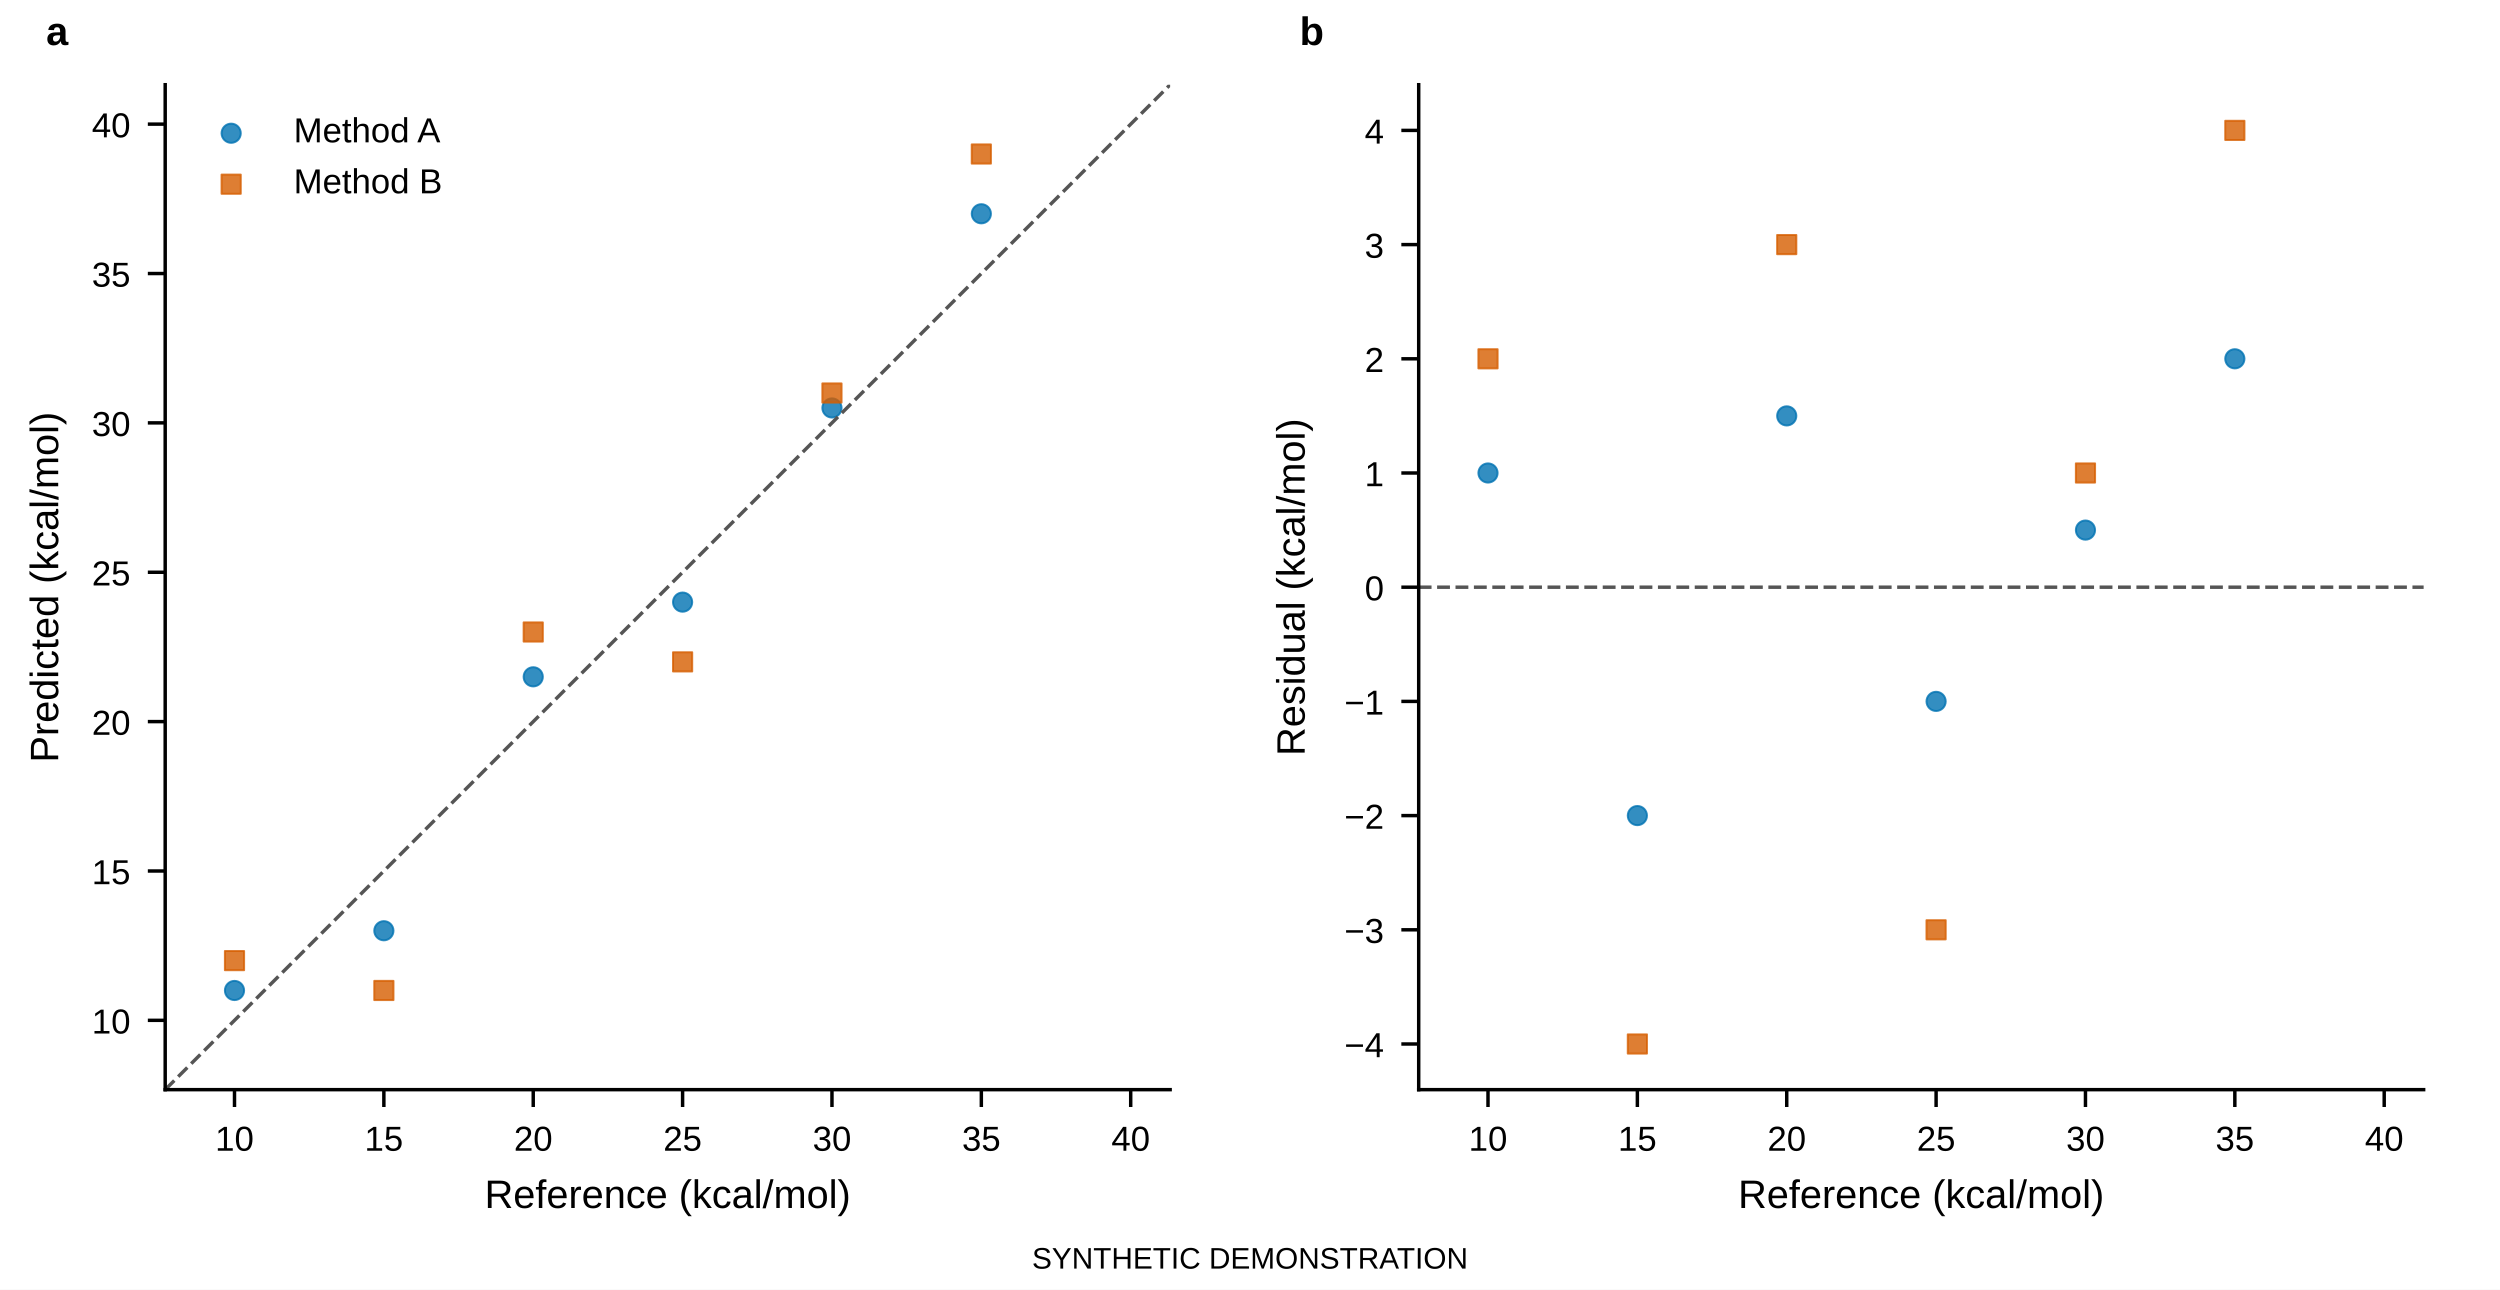
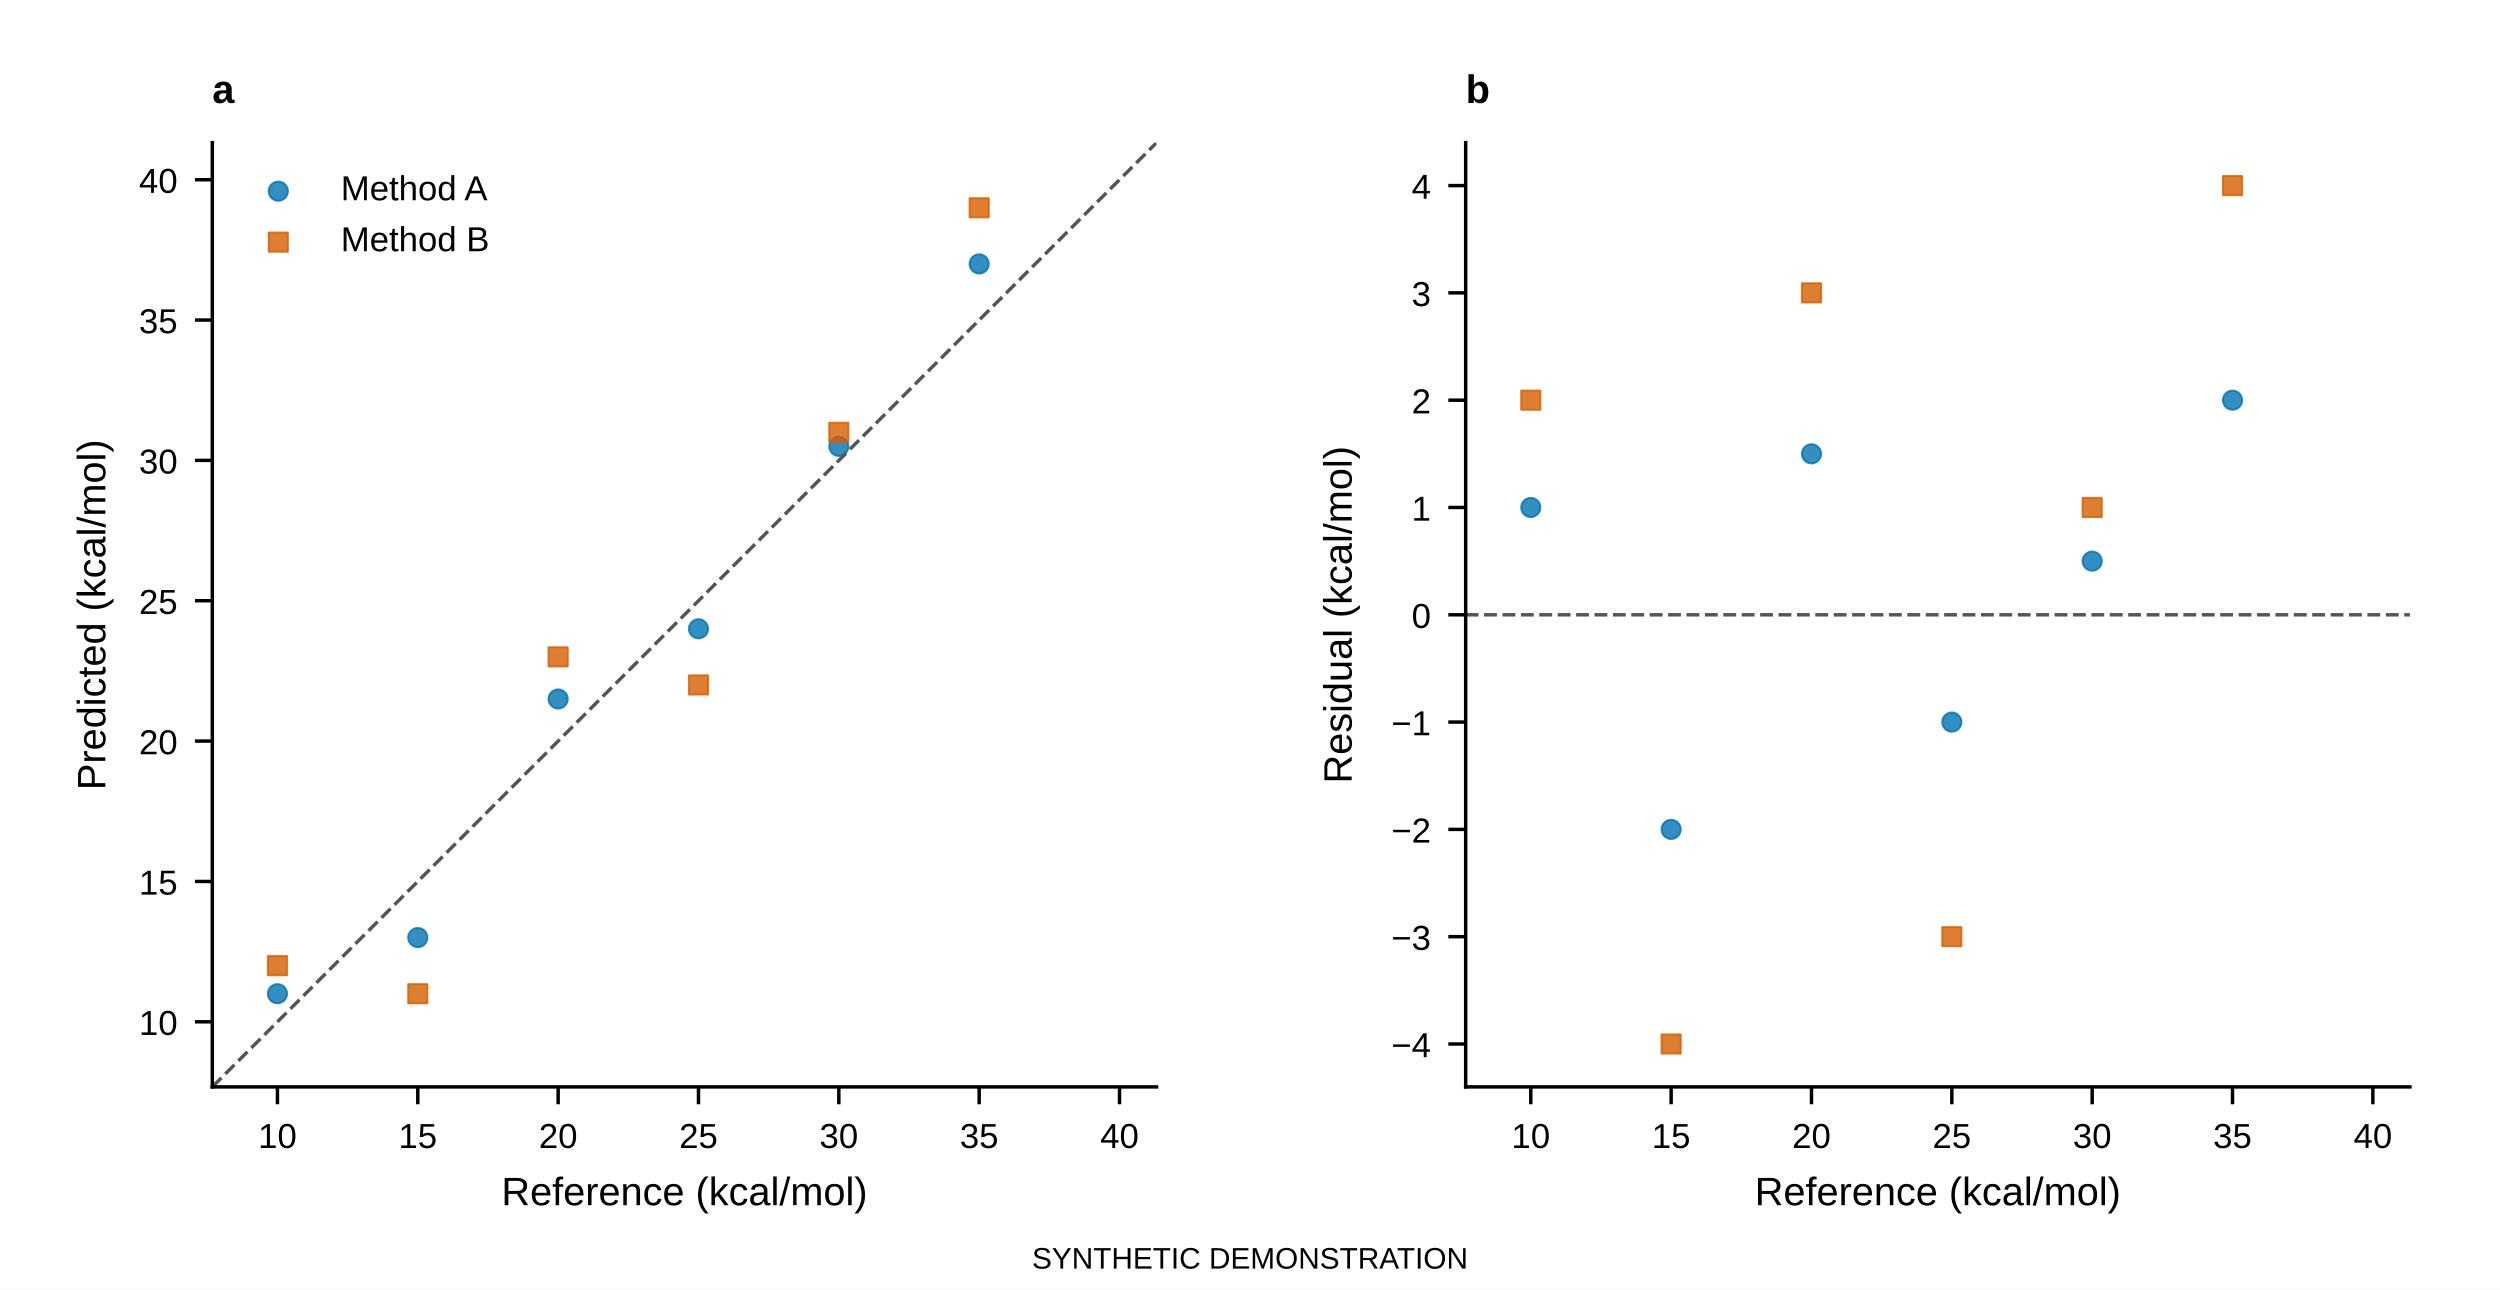
<svg xmlns="http://www.w3.org/2000/svg" xmlns:xlink="http://www.w3.org/1999/xlink" width="504pt" height="260pt" viewBox="0 0 504 260" version="1.1">
  <defs>
    <style type="text/css">*{stroke-linejoin: round; stroke-linecap: butt}</style>
  </defs>
  <g id="figure_1">
    <g id="patch_1">
      <path d="M 0 260  L 504 260  L 504 0  L 0 0  z " style="fill: #ffffff" />
    </g>
    <g id="axes_1">
      <g id="patch_2">
-         <path d="M 33.303 219.675  L 235.899 219.675  L 235.899 17.079  L 33.303 17.079  z " style="fill: #ffffff" />
+         <path d="M 42.805 219.119  L 233.164 219.119  L 233.164 28.76  L 42.805 28.76  z " style="fill: #ffffff" />
      </g>
      <g id="PathCollection_1">
        <defs>
-           <path id="m73fab2ec89" d="M 0 1.936  C 0.514 1.936 1.006 1.732 1.369 1.369  C 1.732 1.006 1.936 0.514 1.936 0  C 1.936 -0.514 1.732 -1.006 1.369 -1.369  C 1.006 -1.732 0.514 -1.936 0 -1.936  C -0.514 -1.936 -1.006 -1.732 -1.369 -1.369  C -1.732 -1.006 -1.936 -0.514 -1.936 0  C -1.936 0.514 -1.732 1.006 -1.369 1.369  C -1.006 1.732 -0.514 1.936 0 1.936  z " style="stroke: #0072b2; stroke-opacity: 0.8; stroke-width: 0.4" />
+           <path id="mfd3088b571" d="M 0 1.936  C 0.514 1.936 1.006 1.732 1.369 1.369  C 1.732 1.006 1.936 0.514 1.936 0  C 1.936 -0.514 1.732 -1.006 1.369 -1.369  C 1.006 -1.732 0.514 -1.936 0 -1.936  C -0.514 -1.936 -1.006 -1.732 -1.369 -1.369  C -1.732 -1.006 -1.936 -0.514 -1.936 0  C -1.936 0.514 -1.732 1.006 -1.369 1.369  C -1.006 1.732 -0.514 1.936 0 1.936  z " style="stroke: #0072b2; stroke-opacity: 0.8; stroke-width: 0.4" />
        </defs>
-         <g clip-path="url(#pe0cd193039)">
-           <use xlink:href="#m73fab2ec89" x="47.275" y="199.681" style="fill: #0072b2; fill-opacity: 0.8; stroke: #0072b2; stroke-opacity: 0.8; stroke-width: 0.4" />
-           <use xlink:href="#m73fab2ec89" x="77.387" y="187.636" style="fill: #0072b2; fill-opacity: 0.8; stroke: #0072b2; stroke-opacity: 0.8; stroke-width: 0.4" />
-           <use xlink:href="#m73fab2ec89" x="107.499" y="136.445" style="fill: #0072b2; fill-opacity: 0.8; stroke: #0072b2; stroke-opacity: 0.8; stroke-width: 0.4" />
-           <use xlink:href="#m73fab2ec89" x="137.612" y="121.388" style="fill: #0072b2; fill-opacity: 0.8; stroke: #0072b2; stroke-opacity: 0.8; stroke-width: 0.4" />
-           <use xlink:href="#m73fab2ec89" x="167.724" y="82.242" style="fill: #0072b2; fill-opacity: 0.8; stroke: #0072b2; stroke-opacity: 0.8; stroke-width: 0.4" />
-           <use xlink:href="#m73fab2ec89" x="197.837" y="43.096" style="fill: #0072b2; fill-opacity: 0.8; stroke: #0072b2; stroke-opacity: 0.8; stroke-width: 0.4" />
+         <g clip-path="url(#pf354a01077)">
+           <use xlink:href="#mfd3088b571" x="55.933" y="200.332" style="fill: #0072b2; fill-opacity: 0.8; stroke: #0072b2; stroke-opacity: 0.8; stroke-width: 0.4" />
+           <use xlink:href="#mfd3088b571" x="84.227" y="189.015" style="fill: #0072b2; fill-opacity: 0.8; stroke: #0072b2; stroke-opacity: 0.8; stroke-width: 0.4" />
+           <use xlink:href="#mfd3088b571" x="112.521" y="140.916" style="fill: #0072b2; fill-opacity: 0.8; stroke: #0072b2; stroke-opacity: 0.8; stroke-width: 0.4" />
+           <use xlink:href="#mfd3088b571" x="140.814" y="126.769" style="fill: #0072b2; fill-opacity: 0.8; stroke: #0072b2; stroke-opacity: 0.8; stroke-width: 0.4" />
+           <use xlink:href="#mfd3088b571" x="169.108" y="89.987" style="fill: #0072b2; fill-opacity: 0.8; stroke: #0072b2; stroke-opacity: 0.8; stroke-width: 0.4" />
+           <use xlink:href="#mfd3088b571" x="197.401" y="53.206" style="fill: #0072b2; fill-opacity: 0.8; stroke: #0072b2; stroke-opacity: 0.8; stroke-width: 0.4" />
        </g>
      </g>
      <g id="PathCollection_2">
        <defs>
-           <path id="mf7bf819ff3" d="M -1.936 1.936  L 1.936 1.936  L 1.936 -1.936  L -1.936 -1.936  z " style="stroke: #d55e00; stroke-opacity: 0.8; stroke-width: 0.4" />
+           <path id="mbd0cc2389e" d="M -1.936 1.936  L 1.936 1.936  L 1.936 -1.936  L -1.936 -1.936  z " style="stroke: #d55e00; stroke-opacity: 0.8; stroke-width: 0.4" />
        </defs>
-         <g clip-path="url(#pe0cd193039)">
-           <use xlink:href="#mf7bf819ff3" x="47.275" y="193.658" style="fill: #d55e00; fill-opacity: 0.8; stroke: #d55e00; stroke-opacity: 0.8; stroke-width: 0.4" />
-           <use xlink:href="#mf7bf819ff3" x="77.387" y="199.681" style="fill: #d55e00; fill-opacity: 0.8; stroke: #d55e00; stroke-opacity: 0.8; stroke-width: 0.4" />
-           <use xlink:href="#mf7bf819ff3" x="107.499" y="127.411" style="fill: #d55e00; fill-opacity: 0.8; stroke: #d55e00; stroke-opacity: 0.8; stroke-width: 0.4" />
-           <use xlink:href="#mf7bf819ff3" x="137.612" y="133.433" style="fill: #d55e00; fill-opacity: 0.8; stroke: #d55e00; stroke-opacity: 0.8; stroke-width: 0.4" />
-           <use xlink:href="#mf7bf819ff3" x="167.724" y="79.231" style="fill: #d55e00; fill-opacity: 0.8; stroke: #d55e00; stroke-opacity: 0.8; stroke-width: 0.4" />
-           <use xlink:href="#mf7bf819ff3" x="197.837" y="31.051" style="fill: #d55e00; fill-opacity: 0.8; stroke: #d55e00; stroke-opacity: 0.8; stroke-width: 0.4" />
+         <g clip-path="url(#pf354a01077)">
+           <use xlink:href="#mbd0cc2389e" x="55.933" y="194.674" style="fill: #d55e00; fill-opacity: 0.8; stroke: #d55e00; stroke-opacity: 0.8; stroke-width: 0.4" />
+           <use xlink:href="#mbd0cc2389e" x="84.227" y="200.332" style="fill: #d55e00; fill-opacity: 0.8; stroke: #d55e00; stroke-opacity: 0.8; stroke-width: 0.4" />
+           <use xlink:href="#mbd0cc2389e" x="112.521" y="132.428" style="fill: #d55e00; fill-opacity: 0.8; stroke: #d55e00; stroke-opacity: 0.8; stroke-width: 0.4" />
+           <use xlink:href="#mbd0cc2389e" x="140.814" y="138.087" style="fill: #d55e00; fill-opacity: 0.8; stroke: #d55e00; stroke-opacity: 0.8; stroke-width: 0.4" />
+           <use xlink:href="#mbd0cc2389e" x="169.108" y="87.158" style="fill: #d55e00; fill-opacity: 0.8; stroke: #d55e00; stroke-opacity: 0.8; stroke-width: 0.4" />
+           <use xlink:href="#mbd0cc2389e" x="197.401" y="41.888" style="fill: #d55e00; fill-opacity: 0.8; stroke: #d55e00; stroke-opacity: 0.8; stroke-width: 0.4" />
        </g>
      </g>
      <g id="matplotlib.axis_1">
        <g id="xtick_1">
          <g id="line2d_1">
            <defs>
-               <path id="md195a8f5f7" d="M 0 0  L 0 3.5  " style="stroke: #000000; stroke-width: 0.7" />
+               <path id="mddc6ebf26d" d="M 0 0  L 0 3.5  " style="stroke: #000000; stroke-width: 0.7" />
            </defs>
            <g>
-               <use xlink:href="#md195a8f5f7" x="47.275" y="219.675" style="stroke: #000000; stroke-width: 0.7" />
+               <use xlink:href="#mddc6ebf26d" x="55.933" y="219.119" style="stroke: #000000; stroke-width: 0.7" />
            </g>
          </g>
          <g id="text_1">
-             <text style="font-size: 7px; font-family: 'Liberation Sans', 'DejaVu Sans', 'Arial', 'Helvetica', sans-serif; text-anchor: middle" x="47.275" y="231.994" transform="rotate(-0 47.27466 231.9941)">10</text>
+             <text style="font-size: 7px; font-family: 'Liberation Sans', 'DejaVu Sans', 'Arial', 'Helvetica', sans-serif; text-anchor: middle" x="55.933" y="231.438" transform="rotate(-0 55.93346 231.4382)">10</text>
          </g>
        </g>
        <g id="xtick_2">
          <g id="line2d_2">
            <g>
-               <use xlink:href="#md195a8f5f7" x="77.387" y="219.675" style="stroke: #000000; stroke-width: 0.7" />
+               <use xlink:href="#mddc6ebf26d" x="84.227" y="219.119" style="stroke: #000000; stroke-width: 0.7" />
            </g>
          </g>
          <g id="text_2">
-             <text style="font-size: 7px; font-family: 'Liberation Sans', 'DejaVu Sans', 'Arial', 'Helvetica', sans-serif; text-anchor: middle" x="77.387" y="231.994" transform="rotate(-0 77.38706 231.9941)">15</text>
+             <text style="font-size: 7px; font-family: 'Liberation Sans', 'DejaVu Sans', 'Arial', 'Helvetica', sans-serif; text-anchor: middle" x="84.227" y="231.438" transform="rotate(-0 84.22701 231.4382)">15</text>
          </g>
        </g>
        <g id="xtick_3">
          <g id="line2d_3">
            <g>
-               <use xlink:href="#md195a8f5f7" x="107.499" y="219.675" style="stroke: #000000; stroke-width: 0.7" />
+               <use xlink:href="#mddc6ebf26d" x="112.521" y="219.119" style="stroke: #000000; stroke-width: 0.7" />
            </g>
          </g>
          <g id="text_3">
-             <text style="font-size: 7px; font-family: 'Liberation Sans', 'DejaVu Sans', 'Arial', 'Helvetica', sans-serif; text-anchor: middle" x="107.499" y="231.994" transform="rotate(-0 107.4995 231.9941)">20</text>
+             <text style="font-size: 7px; font-family: 'Liberation Sans', 'DejaVu Sans', 'Arial', 'Helvetica', sans-serif; text-anchor: middle" x="112.521" y="231.438" transform="rotate(-0 112.5206 231.4382)">20</text>
          </g>
        </g>
        <g id="xtick_4">
          <g id="line2d_4">
            <g>
-               <use xlink:href="#md195a8f5f7" x="137.612" y="219.675" style="stroke: #000000; stroke-width: 0.7" />
+               <use xlink:href="#mddc6ebf26d" x="140.814" y="219.119" style="stroke: #000000; stroke-width: 0.7" />
            </g>
          </g>
          <g id="text_4">
-             <text style="font-size: 7px; font-family: 'Liberation Sans', 'DejaVu Sans', 'Arial', 'Helvetica', sans-serif; text-anchor: middle" x="137.612" y="231.994" transform="rotate(-0 137.6119 231.9941)">25</text>
+             <text style="font-size: 7px; font-family: 'Liberation Sans', 'DejaVu Sans', 'Arial', 'Helvetica', sans-serif; text-anchor: middle" x="140.814" y="231.438" transform="rotate(-0 140.8141 231.4382)">25</text>
          </g>
        </g>
        <g id="xtick_5">
          <g id="line2d_5">
            <g>
-               <use xlink:href="#md195a8f5f7" x="167.724" y="219.675" style="stroke: #000000; stroke-width: 0.7" />
+               <use xlink:href="#mddc6ebf26d" x="169.108" y="219.119" style="stroke: #000000; stroke-width: 0.7" />
            </g>
          </g>
          <g id="text_5">
-             <text style="font-size: 7px; font-family: 'Liberation Sans', 'DejaVu Sans', 'Arial', 'Helvetica', sans-serif; text-anchor: middle" x="167.724" y="231.994" transform="rotate(-0 167.7243 231.9941)">30</text>
+             <text style="font-size: 7px; font-family: 'Liberation Sans', 'DejaVu Sans', 'Arial', 'Helvetica', sans-serif; text-anchor: middle" x="169.108" y="231.438" transform="rotate(-0 169.1077 231.4382)">30</text>
          </g>
        </g>
        <g id="xtick_6">
          <g id="line2d_6">
            <g>
-               <use xlink:href="#md195a8f5f7" x="197.837" y="219.675" style="stroke: #000000; stroke-width: 0.7" />
+               <use xlink:href="#mddc6ebf26d" x="197.401" y="219.119" style="stroke: #000000; stroke-width: 0.7" />
            </g>
          </g>
          <g id="text_6">
-             <text style="font-size: 7px; font-family: 'Liberation Sans', 'DejaVu Sans', 'Arial', 'Helvetica', sans-serif; text-anchor: middle" x="197.837" y="231.994" transform="rotate(-0 197.8367 231.9941)">35</text>
+             <text style="font-size: 7px; font-family: 'Liberation Sans', 'DejaVu Sans', 'Arial', 'Helvetica', sans-serif; text-anchor: middle" x="197.401" y="231.438" transform="rotate(-0 197.4012 231.4382)">35</text>
          </g>
        </g>
        <g id="xtick_7">
          <g id="line2d_7">
            <g>
-               <use xlink:href="#md195a8f5f7" x="227.949" y="219.675" style="stroke: #000000; stroke-width: 0.7" />
+               <use xlink:href="#mddc6ebf26d" x="225.695" y="219.119" style="stroke: #000000; stroke-width: 0.7" />
            </g>
          </g>
          <g id="text_7">
-             <text style="font-size: 7px; font-family: 'Liberation Sans', 'DejaVu Sans', 'Arial', 'Helvetica', sans-serif; text-anchor: middle" x="227.949" y="231.994" transform="rotate(-0 227.9491 231.9941)">40</text>
+             <text style="font-size: 7px; font-family: 'Liberation Sans', 'DejaVu Sans', 'Arial', 'Helvetica', sans-serif; text-anchor: middle" x="225.695" y="231.438" transform="rotate(-0 225.6948 231.4382)">40</text>
          </g>
        </g>
        <g id="text_8">
-           <text style="font-size: 8px; font-family: 'Liberation Sans', 'DejaVu Sans', 'Arial', 'Helvetica', sans-serif; text-anchor: middle" x="134.601" y="243.529" transform="rotate(-0 134.6006 243.5287)">Reference (kcal/mol)</text>
+           <text style="font-size: 8px; font-family: 'Liberation Sans', 'DejaVu Sans', 'Arial', 'Helvetica', sans-serif; text-anchor: middle" x="137.985" y="242.973" transform="rotate(-0 137.9848 242.9727)">Reference (kcal/mol)</text>
        </g>
      </g>
      <g id="matplotlib.axis_2">
        <g id="ytick_1">
          <g id="line2d_8">
            <defs>
-               <path id="mb90b0b2a5b" d="M 0 0  L -3.5 0  " style="stroke: #000000; stroke-width: 0.7" />
+               <path id="m34ba7b6d01" d="M 0 0  L -3.5 0  " style="stroke: #000000; stroke-width: 0.7" />
            </defs>
            <g>
-               <use xlink:href="#mb90b0b2a5b" x="33.303" y="205.703" style="stroke: #000000; stroke-width: 0.7" />
+               <use xlink:href="#m34ba7b6d01" x="42.805" y="205.991" style="stroke: #000000; stroke-width: 0.7" />
            </g>
          </g>
          <g id="text_9">
-             <text style="font-size: 7px; font-family: 'Liberation Sans', 'DejaVu Sans', 'Arial', 'Helvetica', sans-serif; text-anchor: end" x="26.303" y="208.363" transform="rotate(-0 26.30251 208.3625)">10</text>
+             <text style="font-size: 7px; font-family: 'Liberation Sans', 'DejaVu Sans', 'Arial', 'Helvetica', sans-serif; text-anchor: end" x="35.805" y="208.651" transform="rotate(-0 35.80525 208.6505)">10</text>
          </g>
        </g>
        <g id="ytick_2">
          <g id="line2d_9">
            <g>
-               <use xlink:href="#mb90b0b2a5b" x="33.303" y="175.591" style="stroke: #000000; stroke-width: 0.7" />
+               <use xlink:href="#m34ba7b6d01" x="42.805" y="177.698" style="stroke: #000000; stroke-width: 0.7" />
            </g>
          </g>
          <g id="text_10">
-             <text style="font-size: 7px; font-family: 'Liberation Sans', 'DejaVu Sans', 'Arial', 'Helvetica', sans-serif; text-anchor: end" x="26.303" y="178.25" transform="rotate(-0 26.30251 178.2501)">15</text>
+             <text style="font-size: 7px; font-family: 'Liberation Sans', 'DejaVu Sans', 'Arial', 'Helvetica', sans-serif; text-anchor: end" x="35.805" y="180.357" transform="rotate(-0 35.80525 180.357)">15</text>
          </g>
        </g>
        <g id="ytick_3">
          <g id="line2d_10">
            <g>
-               <use xlink:href="#mb90b0b2a5b" x="33.303" y="145.478" style="stroke: #000000; stroke-width: 0.7" />
+               <use xlink:href="#m34ba7b6d01" x="42.805" y="149.404" style="stroke: #000000; stroke-width: 0.7" />
            </g>
          </g>
          <g id="text_11">
-             <text style="font-size: 7px; font-family: 'Liberation Sans', 'DejaVu Sans', 'Arial', 'Helvetica', sans-serif; text-anchor: end" x="26.303" y="148.138" transform="rotate(-0 26.30251 148.1377)">20</text>
+             <text style="font-size: 7px; font-family: 'Liberation Sans', 'DejaVu Sans', 'Arial', 'Helvetica', sans-serif; text-anchor: end" x="35.805" y="152.063" transform="rotate(-0 35.80525 152.0634)">20</text>
          </g>
        </g>
        <g id="ytick_4">
          <g id="line2d_11">
            <g>
-               <use xlink:href="#mb90b0b2a5b" x="33.303" y="115.366" style="stroke: #000000; stroke-width: 0.7" />
+               <use xlink:href="#m34ba7b6d01" x="42.805" y="121.11" style="stroke: #000000; stroke-width: 0.7" />
            </g>
          </g>
          <g id="text_12">
-             <text style="font-size: 7px; font-family: 'Liberation Sans', 'DejaVu Sans', 'Arial', 'Helvetica', sans-serif; text-anchor: end" x="26.303" y="118.025" transform="rotate(-0 26.30251 118.0253)">25</text>
+             <text style="font-size: 7px; font-family: 'Liberation Sans', 'DejaVu Sans', 'Arial', 'Helvetica', sans-serif; text-anchor: end" x="35.805" y="123.77" transform="rotate(-0 35.80525 123.7699)">25</text>
          </g>
        </g>
        <g id="ytick_5">
          <g id="line2d_12">
            <g>
-               <use xlink:href="#mb90b0b2a5b" x="33.303" y="85.253" style="stroke: #000000; stroke-width: 0.7" />
+               <use xlink:href="#m34ba7b6d01" x="42.805" y="92.817" style="stroke: #000000; stroke-width: 0.7" />
            </g>
          </g>
          <g id="text_13">
-             <text style="font-size: 7px; font-family: 'Liberation Sans', 'DejaVu Sans', 'Arial', 'Helvetica', sans-serif; text-anchor: end" x="26.303" y="87.913" transform="rotate(-0 26.30251 87.91292)">30</text>
+             <text style="font-size: 7px; font-family: 'Liberation Sans', 'DejaVu Sans', 'Arial', 'Helvetica', sans-serif; text-anchor: end" x="35.805" y="95.476" transform="rotate(-0 35.80525 95.4763)">30</text>
          </g>
        </g>
        <g id="ytick_6">
          <g id="line2d_13">
            <g>
-               <use xlink:href="#mb90b0b2a5b" x="33.303" y="55.141" style="stroke: #000000; stroke-width: 0.7" />
+               <use xlink:href="#m34ba7b6d01" x="42.805" y="64.523" style="stroke: #000000; stroke-width: 0.7" />
            </g>
          </g>
          <g id="text_14">
-             <text style="font-size: 7px; font-family: 'Liberation Sans', 'DejaVu Sans', 'Arial', 'Helvetica', sans-serif; text-anchor: end" x="26.303" y="57.801" transform="rotate(-0 26.30251 57.80052)">35</text>
+             <text style="font-size: 7px; font-family: 'Liberation Sans', 'DejaVu Sans', 'Arial', 'Helvetica', sans-serif; text-anchor: end" x="35.805" y="67.183" transform="rotate(-0 35.80525 67.18275)">35</text>
          </g>
        </g>
        <g id="ytick_7">
          <g id="line2d_14">
            <g>
-               <use xlink:href="#mb90b0b2a5b" x="33.303" y="25.029" style="stroke: #000000; stroke-width: 0.7" />
+               <use xlink:href="#m34ba7b6d01" x="42.805" y="36.23" style="stroke: #000000; stroke-width: 0.7" />
            </g>
          </g>
          <g id="text_15">
-             <text style="font-size: 7px; font-family: 'Liberation Sans', 'DejaVu Sans', 'Arial', 'Helvetica', sans-serif; text-anchor: end" x="26.303" y="27.688" transform="rotate(-0 26.30251 27.68812)">40</text>
+             <text style="font-size: 7px; font-family: 'Liberation Sans', 'DejaVu Sans', 'Arial', 'Helvetica', sans-serif; text-anchor: end" x="35.805" y="38.889" transform="rotate(-0 35.80525 38.88919)">40</text>
          </g>
        </g>
        <g id="text_16">
-           <text style="font-size: 8px; font-family: 'Liberation Sans', 'DejaVu Sans', 'Arial', 'Helvetica', sans-serif; text-anchor: middle" x="11.731" y="118.377" transform="rotate(-90 11.73126 118.3771)">Predicted (kcal/mol)</text>
+           <text style="font-size: 8px; font-family: 'Liberation Sans', 'DejaVu Sans', 'Arial', 'Helvetica', sans-serif; text-anchor: middle" x="21.234" y="123.94" transform="rotate(-90 21.234 123.9398)">Predicted (kcal/mol)</text>
        </g>
      </g>
      <g id="line2d_15">
-         <path d="M 33.303 219.675  L 235.899 17.079  " clip-path="url(#pe0cd193039)" style="fill: none; stroke-dasharray: 2.59,1.12; stroke-dashoffset: 0; stroke: #555555; stroke-width: 0.7" />
+         <path d="M 42.805 219.119  L 233.164 28.76  " clip-path="url(#pf354a01077)" style="fill: none; stroke-dasharray: 2.59,1.12; stroke-dashoffset: 0; stroke: #555555; stroke-width: 0.7" />
      </g>
      <g id="patch_3">
-         <path d="M 33.303 219.675  L 33.303 17.079  " style="fill: none; stroke: #000000; stroke-width: 0.7; stroke-linejoin: miter; stroke-linecap: square" />
+         <path d="M 42.805 219.119  L 42.805 28.76  " style="fill: none; stroke: #000000; stroke-width: 0.7; stroke-linejoin: miter; stroke-linecap: square" />
      </g>
      <g id="patch_4">
-         <path d="M 33.303 219.675  L 235.899 219.675  " style="fill: none; stroke: #000000; stroke-width: 0.7; stroke-linejoin: miter; stroke-linecap: square" />
+         <path d="M 42.805 219.119  L 233.164 219.119  " style="fill: none; stroke: #000000; stroke-width: 0.7; stroke-linejoin: miter; stroke-linecap: square" />
      </g>
      <g id="text_17">
-         <text style="font-weight: 700; font-size: 8px; font-family: 'Liberation Sans', 'DejaVu Sans', 'Arial', 'Helvetica', sans-serif; text-anchor: start" x="9.303" y="9.079" transform="rotate(-0 9.302507 9.07899)">a</text>
+         <text style="font-weight: 700; font-size: 8px; font-family: 'Liberation Sans', 'DejaVu Sans', 'Arial', 'Helvetica', sans-serif; text-anchor: start" x="42.805" y="20.76" transform="rotate(-0 42.80525 20.76024)">a</text>
      </g>
      <g id="legend_1">
        <g id="PathCollection_3">
          <g>
-             <use xlink:href="#m73fab2ec89" x="46.603" y="26.86" style="fill: #0072b2; fill-opacity: 0.8; stroke: #0072b2; stroke-opacity: 0.8; stroke-width: 0.4" />
+             <use xlink:href="#mfd3088b571" x="56.105" y="38.542" style="fill: #0072b2; fill-opacity: 0.8; stroke: #0072b2; stroke-opacity: 0.8; stroke-width: 0.4" />
          </g>
        </g>
        <g id="text_18">
-           <text style="font-size: 7px; font-family: 'Liberation Sans', 'DejaVu Sans', 'Arial', 'Helvetica', sans-serif; text-anchor: start" x="59.203" y="28.698" transform="rotate(-0 59.20251 28.6979)">Method A</text>
+           <text style="font-size: 7px; font-family: 'Liberation Sans', 'DejaVu Sans', 'Arial', 'Helvetica', sans-serif; text-anchor: start" x="68.705" y="40.379" transform="rotate(-0 68.70525 40.37915)">Method A</text>
        </g>
        <g id="PathCollection_4">
          <g>
-             <use xlink:href="#mf7bf819ff3" x="46.603" y="37.135" style="fill: #d55e00; fill-opacity: 0.8; stroke: #d55e00; stroke-opacity: 0.8; stroke-width: 0.4" />
+             <use xlink:href="#mbd0cc2389e" x="56.105" y="48.816" style="fill: #d55e00; fill-opacity: 0.8; stroke: #d55e00; stroke-opacity: 0.8; stroke-width: 0.4" />
          </g>
        </g>
        <g id="text_19">
-           <text style="font-size: 7px; font-family: 'Liberation Sans', 'DejaVu Sans', 'Arial', 'Helvetica', sans-serif; text-anchor: start" x="59.203" y="38.973" transform="rotate(-0 59.20251 38.97258)">Method B</text>
+           <text style="font-size: 7px; font-family: 'Liberation Sans', 'DejaVu Sans', 'Arial', 'Helvetica', sans-serif; text-anchor: start" x="68.705" y="50.654" transform="rotate(-0 68.70525 50.65383)">Method B</text>
        </g>
      </g>
    </g>
    <g id="axes_2">
      <g id="patch_5">
-         <path d="M 286.009 219.675  L 488.605 219.675  L 488.605 17.079  L 286.009 17.079  z " style="fill: #ffffff" />
+         <path d="M 295.48 219.119  L 485.839 219.119  L 485.839 28.76  L 295.48 28.76  z " style="fill: #ffffff" />
      </g>
      <g id="PathCollection_5">
-         <g clip-path="url(#p9555a1fbde)">
-           <use xlink:href="#m73fab2ec89" x="299.981" y="95.355" style="fill: #0072b2; fill-opacity: 0.8; stroke: #0072b2; stroke-opacity: 0.8; stroke-width: 0.4" />
-           <use xlink:href="#m73fab2ec89" x="330.093" y="164.422" style="fill: #0072b2; fill-opacity: 0.8; stroke: #0072b2; stroke-opacity: 0.8; stroke-width: 0.4" />
-           <use xlink:href="#m73fab2ec89" x="360.205" y="83.844" style="fill: #0072b2; fill-opacity: 0.8; stroke: #0072b2; stroke-opacity: 0.8; stroke-width: 0.4" />
-           <use xlink:href="#m73fab2ec89" x="390.318" y="141.399" style="fill: #0072b2; fill-opacity: 0.8; stroke: #0072b2; stroke-opacity: 0.8; stroke-width: 0.4" />
-           <use xlink:href="#m73fab2ec89" x="420.43" y="106.866" style="fill: #0072b2; fill-opacity: 0.8; stroke: #0072b2; stroke-opacity: 0.8; stroke-width: 0.4" />
-           <use xlink:href="#m73fab2ec89" x="450.543" y="72.333" style="fill: #0072b2; fill-opacity: 0.8; stroke: #0072b2; stroke-opacity: 0.8; stroke-width: 0.4" />
+         <g clip-path="url(#p0a35f656cb)">
+           <use xlink:href="#mfd3088b571" x="308.608" y="102.308" style="fill: #0072b2; fill-opacity: 0.8; stroke: #0072b2; stroke-opacity: 0.8; stroke-width: 0.4" />
+           <use xlink:href="#mfd3088b571" x="336.902" y="167.203" style="fill: #0072b2; fill-opacity: 0.8; stroke: #0072b2; stroke-opacity: 0.8; stroke-width: 0.4" />
+           <use xlink:href="#mfd3088b571" x="365.196" y="91.492" style="fill: #0072b2; fill-opacity: 0.8; stroke: #0072b2; stroke-opacity: 0.8; stroke-width: 0.4" />
+           <use xlink:href="#mfd3088b571" x="393.489" y="145.571" style="fill: #0072b2; fill-opacity: 0.8; stroke: #0072b2; stroke-opacity: 0.8; stroke-width: 0.4" />
+           <use xlink:href="#mfd3088b571" x="421.783" y="113.124" style="fill: #0072b2; fill-opacity: 0.8; stroke: #0072b2; stroke-opacity: 0.8; stroke-width: 0.4" />
+           <use xlink:href="#mfd3088b571" x="450.076" y="80.676" style="fill: #0072b2; fill-opacity: 0.8; stroke: #0072b2; stroke-opacity: 0.8; stroke-width: 0.4" />
        </g>
      </g>
      <g id="PathCollection_6">
-         <g clip-path="url(#p9555a1fbde)">
-           <use xlink:href="#mf7bf819ff3" x="299.981" y="72.333" style="fill: #d55e00; fill-opacity: 0.8; stroke: #d55e00; stroke-opacity: 0.8; stroke-width: 0.4" />
-           <use xlink:href="#mf7bf819ff3" x="330.093" y="210.466" style="fill: #d55e00; fill-opacity: 0.8; stroke: #d55e00; stroke-opacity: 0.8; stroke-width: 0.4" />
-           <use xlink:href="#mf7bf819ff3" x="360.205" y="49.31" style="fill: #d55e00; fill-opacity: 0.8; stroke: #d55e00; stroke-opacity: 0.8; stroke-width: 0.4" />
-           <use xlink:href="#mf7bf819ff3" x="390.318" y="187.444" style="fill: #d55e00; fill-opacity: 0.8; stroke: #d55e00; stroke-opacity: 0.8; stroke-width: 0.4" />
-           <use xlink:href="#mf7bf819ff3" x="420.43" y="95.355" style="fill: #d55e00; fill-opacity: 0.8; stroke: #d55e00; stroke-opacity: 0.8; stroke-width: 0.4" />
-           <use xlink:href="#mf7bf819ff3" x="450.543" y="26.288" style="fill: #d55e00; fill-opacity: 0.8; stroke: #d55e00; stroke-opacity: 0.8; stroke-width: 0.4" />
+         <g clip-path="url(#p0a35f656cb)">
+           <use xlink:href="#mbd0cc2389e" x="308.608" y="80.676" style="fill: #d55e00; fill-opacity: 0.8; stroke: #d55e00; stroke-opacity: 0.8; stroke-width: 0.4" />
+           <use xlink:href="#mbd0cc2389e" x="336.902" y="210.467" style="fill: #d55e00; fill-opacity: 0.8; stroke: #d55e00; stroke-opacity: 0.8; stroke-width: 0.4" />
+           <use xlink:href="#mbd0cc2389e" x="365.196" y="59.045" style="fill: #d55e00; fill-opacity: 0.8; stroke: #d55e00; stroke-opacity: 0.8; stroke-width: 0.4" />
+           <use xlink:href="#mbd0cc2389e" x="393.489" y="188.835" style="fill: #d55e00; fill-opacity: 0.8; stroke: #d55e00; stroke-opacity: 0.8; stroke-width: 0.4" />
+           <use xlink:href="#mbd0cc2389e" x="421.783" y="102.308" style="fill: #d55e00; fill-opacity: 0.8; stroke: #d55e00; stroke-opacity: 0.8; stroke-width: 0.4" />
+           <use xlink:href="#mbd0cc2389e" x="450.076" y="37.413" style="fill: #d55e00; fill-opacity: 0.8; stroke: #d55e00; stroke-opacity: 0.8; stroke-width: 0.4" />
        </g>
      </g>
      <g id="matplotlib.axis_3">
        <g id="xtick_8">
          <g id="line2d_16">
            <g>
-               <use xlink:href="#md195a8f5f7" x="299.981" y="219.675" style="stroke: #000000; stroke-width: 0.7" />
+               <use xlink:href="#mddc6ebf26d" x="308.608" y="219.119" style="stroke: #000000; stroke-width: 0.7" />
            </g>
          </g>
          <g id="text_20">
-             <text style="font-size: 7px; font-family: 'Liberation Sans', 'DejaVu Sans', 'Arial', 'Helvetica', sans-serif; text-anchor: middle" x="299.981" y="231.994" transform="rotate(-0 299.9807 231.9941)">10</text>
+             <text style="font-size: 7px; font-family: 'Liberation Sans', 'DejaVu Sans', 'Arial', 'Helvetica', sans-serif; text-anchor: middle" x="308.608" y="231.438" transform="rotate(-0 308.6085 231.4382)">10</text>
          </g>
        </g>
        <g id="xtick_9">
          <g id="line2d_17">
            <g>
-               <use xlink:href="#md195a8f5f7" x="330.093" y="219.675" style="stroke: #000000; stroke-width: 0.7" />
+               <use xlink:href="#mddc6ebf26d" x="336.902" y="219.119" style="stroke: #000000; stroke-width: 0.7" />
            </g>
          </g>
          <g id="text_21">
-             <text style="font-size: 7px; font-family: 'Liberation Sans', 'DejaVu Sans', 'Arial', 'Helvetica', sans-serif; text-anchor: middle" x="330.093" y="231.994" transform="rotate(-0 330.0931 231.9941)">15</text>
+             <text style="font-size: 7px; font-family: 'Liberation Sans', 'DejaVu Sans', 'Arial', 'Helvetica', sans-serif; text-anchor: middle" x="336.902" y="231.438" transform="rotate(-0 336.902 231.4382)">15</text>
          </g>
        </g>
        <g id="xtick_10">
          <g id="line2d_18">
            <g>
-               <use xlink:href="#md195a8f5f7" x="360.205" y="219.675" style="stroke: #000000; stroke-width: 0.7" />
+               <use xlink:href="#mddc6ebf26d" x="365.196" y="219.119" style="stroke: #000000; stroke-width: 0.7" />
            </g>
          </g>
          <g id="text_22">
-             <text style="font-size: 7px; font-family: 'Liberation Sans', 'DejaVu Sans', 'Arial', 'Helvetica', sans-serif; text-anchor: middle" x="360.205" y="231.994" transform="rotate(-0 360.2055 231.9941)">20</text>
+             <text style="font-size: 7px; font-family: 'Liberation Sans', 'DejaVu Sans', 'Arial', 'Helvetica', sans-serif; text-anchor: middle" x="365.196" y="231.438" transform="rotate(-0 365.1956 231.4382)">20</text>
          </g>
        </g>
        <g id="xtick_11">
          <g id="line2d_19">
            <g>
-               <use xlink:href="#md195a8f5f7" x="390.318" y="219.675" style="stroke: #000000; stroke-width: 0.7" />
+               <use xlink:href="#mddc6ebf26d" x="393.489" y="219.119" style="stroke: #000000; stroke-width: 0.7" />
            </g>
          </g>
          <g id="text_23">
-             <text style="font-size: 7px; font-family: 'Liberation Sans', 'DejaVu Sans', 'Arial', 'Helvetica', sans-serif; text-anchor: middle" x="390.318" y="231.994" transform="rotate(-0 390.3179 231.9941)">25</text>
+             <text style="font-size: 7px; font-family: 'Liberation Sans', 'DejaVu Sans', 'Arial', 'Helvetica', sans-serif; text-anchor: middle" x="393.489" y="231.438" transform="rotate(-0 393.4891 231.4382)">25</text>
          </g>
        </g>
        <g id="xtick_12">
          <g id="line2d_20">
            <g>
-               <use xlink:href="#md195a8f5f7" x="420.43" y="219.675" style="stroke: #000000; stroke-width: 0.7" />
+               <use xlink:href="#mddc6ebf26d" x="421.783" y="219.119" style="stroke: #000000; stroke-width: 0.7" />
            </g>
          </g>
          <g id="text_24">
-             <text style="font-size: 7px; font-family: 'Liberation Sans', 'DejaVu Sans', 'Arial', 'Helvetica', sans-serif; text-anchor: middle" x="420.43" y="231.994" transform="rotate(-0 420.4303 231.9941)">30</text>
+             <text style="font-size: 7px; font-family: 'Liberation Sans', 'DejaVu Sans', 'Arial', 'Helvetica', sans-serif; text-anchor: middle" x="421.783" y="231.438" transform="rotate(-0 421.7827 231.4382)">30</text>
          </g>
        </g>
        <g id="xtick_13">
          <g id="line2d_21">
            <g>
-               <use xlink:href="#md195a8f5f7" x="450.543" y="219.675" style="stroke: #000000; stroke-width: 0.7" />
+               <use xlink:href="#mddc6ebf26d" x="450.076" y="219.119" style="stroke: #000000; stroke-width: 0.7" />
            </g>
          </g>
          <g id="text_25">
-             <text style="font-size: 7px; font-family: 'Liberation Sans', 'DejaVu Sans', 'Arial', 'Helvetica', sans-serif; text-anchor: middle" x="450.543" y="231.994" transform="rotate(-0 450.5427 231.9941)">35</text>
+             <text style="font-size: 7px; font-family: 'Liberation Sans', 'DejaVu Sans', 'Arial', 'Helvetica', sans-serif; text-anchor: middle" x="450.076" y="231.438" transform="rotate(-0 450.0762 231.4382)">35</text>
          </g>
        </g>
        <g id="xtick_14">
          <g id="line2d_22">
            <g>
-               <use xlink:href="#md195a8f5f7" x="480.655" y="219.675" style="stroke: #000000; stroke-width: 0.7" />
+               <use xlink:href="#mddc6ebf26d" x="478.37" y="219.119" style="stroke: #000000; stroke-width: 0.7" />
            </g>
          </g>
          <g id="text_26">
-             <text style="font-size: 7px; font-family: 'Liberation Sans', 'DejaVu Sans', 'Arial', 'Helvetica', sans-serif; text-anchor: middle" x="480.655" y="231.994" transform="rotate(-0 480.6551 231.9941)">40</text>
+             <text style="font-size: 7px; font-family: 'Liberation Sans', 'DejaVu Sans', 'Arial', 'Helvetica', sans-serif; text-anchor: middle" x="478.37" y="231.438" transform="rotate(-0 478.3698 231.4382)">40</text>
          </g>
        </g>
        <g id="text_27">
-           <text style="font-size: 8px; font-family: 'Liberation Sans', 'DejaVu Sans', 'Arial', 'Helvetica', sans-serif; text-anchor: middle" x="387.307" y="243.529" transform="rotate(-0 387.3066 243.5287)">Reference (kcal/mol)</text>
+           <text style="font-size: 8px; font-family: 'Liberation Sans', 'DejaVu Sans', 'Arial', 'Helvetica', sans-serif; text-anchor: middle" x="390.66" y="242.973" transform="rotate(-0 390.6598 242.9727)">Reference (kcal/mol)</text>
        </g>
      </g>
      <g id="matplotlib.axis_4">
        <g id="ytick_8">
          <g id="line2d_23">
            <g>
-               <use xlink:href="#mb90b0b2a5b" x="286.009" y="210.466" style="stroke: #000000; stroke-width: 0.7" />
+               <use xlink:href="#m34ba7b6d01" x="295.48" y="210.467" style="stroke: #000000; stroke-width: 0.7" />
            </g>
          </g>
          <g id="text_28">
-             <text style="font-size: 7px; font-family: 'Liberation Sans', 'DejaVu Sans', 'Arial', 'Helvetica', sans-serif; text-anchor: end" x="279.009" y="213.126" transform="rotate(-0 279.0085 213.1258)">−4</text>
+             <text style="font-size: 7px; font-family: 'Liberation Sans', 'DejaVu Sans', 'Arial', 'Helvetica', sans-serif; text-anchor: end" x="288.48" y="213.126" transform="rotate(-0 288.4802 213.126)">−4</text>
          </g>
        </g>
        <g id="ytick_9">
          <g id="line2d_24">
            <g>
-               <use xlink:href="#mb90b0b2a5b" x="286.009" y="187.444" style="stroke: #000000; stroke-width: 0.7" />
+               <use xlink:href="#m34ba7b6d01" x="295.48" y="188.835" style="stroke: #000000; stroke-width: 0.7" />
            </g>
          </g>
          <g id="text_29">
-             <text style="font-size: 7px; font-family: 'Liberation Sans', 'DejaVu Sans', 'Arial', 'Helvetica', sans-serif; text-anchor: end" x="279.009" y="190.103" transform="rotate(-0 279.0085 190.1035)">−3</text>
+             <text style="font-size: 7px; font-family: 'Liberation Sans', 'DejaVu Sans', 'Arial', 'Helvetica', sans-serif; text-anchor: end" x="288.48" y="191.494" transform="rotate(-0 288.4802 191.4943)">−3</text>
          </g>
        </g>
        <g id="ytick_10">
          <g id="line2d_25">
            <g>
-               <use xlink:href="#mb90b0b2a5b" x="286.009" y="164.422" style="stroke: #000000; stroke-width: 0.7" />
+               <use xlink:href="#m34ba7b6d01" x="295.48" y="167.203" style="stroke: #000000; stroke-width: 0.7" />
            </g>
          </g>
          <g id="text_30">
-             <text style="font-size: 7px; font-family: 'Liberation Sans', 'DejaVu Sans', 'Arial', 'Helvetica', sans-serif; text-anchor: end" x="279.009" y="167.081" transform="rotate(-0 279.0085 167.0812)">−2</text>
+             <text style="font-size: 7px; font-family: 'Liberation Sans', 'DejaVu Sans', 'Arial', 'Helvetica', sans-serif; text-anchor: end" x="288.48" y="169.863" transform="rotate(-0 288.4802 169.8626)">−2</text>
          </g>
        </g>
        <g id="ytick_11">
          <g id="line2d_26">
            <g>
-               <use xlink:href="#mb90b0b2a5b" x="286.009" y="141.399" style="stroke: #000000; stroke-width: 0.7" />
+               <use xlink:href="#m34ba7b6d01" x="295.48" y="145.571" style="stroke: #000000; stroke-width: 0.7" />
            </g>
          </g>
          <g id="text_31">
-             <text style="font-size: 7px; font-family: 'Liberation Sans', 'DejaVu Sans', 'Arial', 'Helvetica', sans-serif; text-anchor: end" x="279.009" y="144.059" transform="rotate(-0 279.0085 144.0589)">−1</text>
+             <text style="font-size: 7px; font-family: 'Liberation Sans', 'DejaVu Sans', 'Arial', 'Helvetica', sans-serif; text-anchor: end" x="288.48" y="148.231" transform="rotate(-0 288.4802 148.2309)">−1</text>
          </g>
        </g>
        <g id="ytick_12">
          <g id="line2d_27">
            <g>
-               <use xlink:href="#mb90b0b2a5b" x="286.009" y="118.377" style="stroke: #000000; stroke-width: 0.7" />
+               <use xlink:href="#m34ba7b6d01" x="295.48" y="123.94" style="stroke: #000000; stroke-width: 0.7" />
            </g>
          </g>
          <g id="text_32">
-             <text style="font-size: 7px; font-family: 'Liberation Sans', 'DejaVu Sans', 'Arial', 'Helvetica', sans-serif; text-anchor: end" x="279.009" y="121.037" transform="rotate(-0 279.0085 121.0366)">0</text>
+             <text style="font-size: 7px; font-family: 'Liberation Sans', 'DejaVu Sans', 'Arial', 'Helvetica', sans-serif; text-anchor: end" x="288.48" y="126.599" transform="rotate(-0 288.4802 126.5992)">0</text>
          </g>
        </g>
        <g id="ytick_13">
          <g id="line2d_28">
            <g>
-               <use xlink:href="#mb90b0b2a5b" x="286.009" y="95.355" style="stroke: #000000; stroke-width: 0.7" />
+               <use xlink:href="#m34ba7b6d01" x="295.48" y="102.308" style="stroke: #000000; stroke-width: 0.7" />
            </g>
          </g>
          <g id="text_33">
-             <text style="font-size: 7px; font-family: 'Liberation Sans', 'DejaVu Sans', 'Arial', 'Helvetica', sans-serif; text-anchor: end" x="279.009" y="98.014" transform="rotate(-0 279.0085 98.01426)">1</text>
+             <text style="font-size: 7px; font-family: 'Liberation Sans', 'DejaVu Sans', 'Arial', 'Helvetica', sans-serif; text-anchor: end" x="288.48" y="104.968" transform="rotate(-0 288.4802 104.9675)">1</text>
          </g>
        </g>
        <g id="ytick_14">
          <g id="line2d_29">
            <g>
-               <use xlink:href="#mb90b0b2a5b" x="286.009" y="72.333" style="stroke: #000000; stroke-width: 0.7" />
+               <use xlink:href="#m34ba7b6d01" x="295.48" y="80.676" style="stroke: #000000; stroke-width: 0.7" />
            </g>
          </g>
          <g id="text_34">
-             <text style="font-size: 7px; font-family: 'Liberation Sans', 'DejaVu Sans', 'Arial', 'Helvetica', sans-serif; text-anchor: end" x="279.009" y="74.992" transform="rotate(-0 279.0085 74.99196)">2</text>
+             <text style="font-size: 7px; font-family: 'Liberation Sans', 'DejaVu Sans', 'Arial', 'Helvetica', sans-serif; text-anchor: end" x="288.48" y="83.336" transform="rotate(-0 288.4802 83.3358)">2</text>
          </g>
        </g>
        <g id="ytick_15">
          <g id="line2d_30">
            <g>
-               <use xlink:href="#mb90b0b2a5b" x="286.009" y="49.31" style="stroke: #000000; stroke-width: 0.7" />
+               <use xlink:href="#m34ba7b6d01" x="295.48" y="59.045" style="stroke: #000000; stroke-width: 0.7" />
            </g>
          </g>
          <g id="text_35">
-             <text style="font-size: 7px; font-family: 'Liberation Sans', 'DejaVu Sans', 'Arial', 'Helvetica', sans-serif; text-anchor: end" x="279.009" y="51.97" transform="rotate(-0 279.0085 51.96966)">3</text>
+             <text style="font-size: 7px; font-family: 'Liberation Sans', 'DejaVu Sans', 'Arial', 'Helvetica', sans-serif; text-anchor: end" x="288.48" y="61.704" transform="rotate(-0 288.4802 61.70409)">3</text>
          </g>
        </g>
        <g id="ytick_16">
          <g id="line2d_31">
            <g>
-               <use xlink:href="#mb90b0b2a5b" x="286.009" y="26.288" style="stroke: #000000; stroke-width: 0.7" />
+               <use xlink:href="#m34ba7b6d01" x="295.48" y="37.413" style="stroke: #000000; stroke-width: 0.7" />
            </g>
          </g>
          <g id="text_36">
-             <text style="font-size: 7px; font-family: 'Liberation Sans', 'DejaVu Sans', 'Arial', 'Helvetica', sans-serif; text-anchor: end" x="279.009" y="28.947" transform="rotate(-0 279.0085 28.94736)">4</text>
+             <text style="font-size: 7px; font-family: 'Liberation Sans', 'DejaVu Sans', 'Arial', 'Helvetica', sans-serif; text-anchor: end" x="288.48" y="40.072" transform="rotate(-0 288.4802 40.07238)">4</text>
          </g>
        </g>
        <g id="text_37">
-           <text style="font-size: 8px; font-family: 'Liberation Sans', 'DejaVu Sans', 'Arial', 'Helvetica', sans-serif; text-anchor: middle" x="263.025" y="118.377" transform="rotate(-90 263.0252 118.3771)">Residual (kcal/mol)</text>
+           <text style="font-size: 8px; font-family: 'Liberation Sans', 'DejaVu Sans', 'Arial', 'Helvetica', sans-serif; text-anchor: middle" x="272.497" y="123.94" transform="rotate(-90 272.497 123.9398)">Residual (kcal/mol)</text>
        </g>
      </g>
      <g id="line2d_32">
-         <path d="M 286.009 118.377  L 488.605 118.377  " clip-path="url(#p9555a1fbde)" style="fill: none; stroke-dasharray: 2.59,1.12; stroke-dashoffset: 0; stroke: #555555; stroke-width: 0.7" />
+         <path d="M 295.48 123.94  L 485.839 123.94  " clip-path="url(#p0a35f656cb)" style="fill: none; stroke-dasharray: 2.59,1.12; stroke-dashoffset: 0; stroke: #555555; stroke-width: 0.7" />
      </g>
      <g id="patch_6">
-         <path d="M 286.009 219.675  L 286.009 17.079  " style="fill: none; stroke: #000000; stroke-width: 0.7; stroke-linejoin: miter; stroke-linecap: square" />
+         <path d="M 295.48 219.119  L 295.48 28.76  " style="fill: none; stroke: #000000; stroke-width: 0.7; stroke-linejoin: miter; stroke-linecap: square" />
      </g>
      <g id="patch_7">
-         <path d="M 286.009 219.675  L 488.605 219.675  " style="fill: none; stroke: #000000; stroke-width: 0.7; stroke-linejoin: miter; stroke-linecap: square" />
+         <path d="M 295.48 219.119  L 485.839 219.119  " style="fill: none; stroke: #000000; stroke-width: 0.7; stroke-linejoin: miter; stroke-linecap: square" />
      </g>
      <g id="text_38">
-         <text style="font-weight: 700; font-size: 8px; font-family: 'Liberation Sans', 'DejaVu Sans', 'Arial', 'Helvetica', sans-serif; text-anchor: start" x="262.009" y="9.079" transform="rotate(-0 262.0085 9.07899)">b</text>
+         <text style="font-weight: 700; font-size: 8px; font-family: 'Liberation Sans', 'DejaVu Sans', 'Arial', 'Helvetica', sans-serif; text-anchor: start" x="295.48" y="20.76" transform="rotate(-0 295.4802 20.76024)">b</text>
      </g>
    </g>
    <g id="text_39">
      <text style="font-size: 6px; font-family: 'Liberation Sans', 'DejaVu Sans', 'Arial', 'Helvetica', sans-serif; text-anchor: middle" x="252" y="255.752" transform="rotate(-0 252 255.7519)">SYNTHETIC DEMONSTRATION</text>
    </g>
  </g>
  <defs>
-     <clipPath id="pe0cd193039">
-       <rect x="33.303" y="17.079" width="202.596" height="202.596" />
+     <clipPath id="pf354a01077">
+       <rect x="42.805" y="28.76" width="190.359" height="190.359" />
    </clipPath>
-     <clipPath id="p9555a1fbde">
-       <rect x="286.009" y="17.079" width="202.596" height="202.596" />
+     <clipPath id="p0a35f656cb">
+       <rect x="295.48" y="28.76" width="190.359" height="190.359" />
    </clipPath>
  </defs>
</svg>
